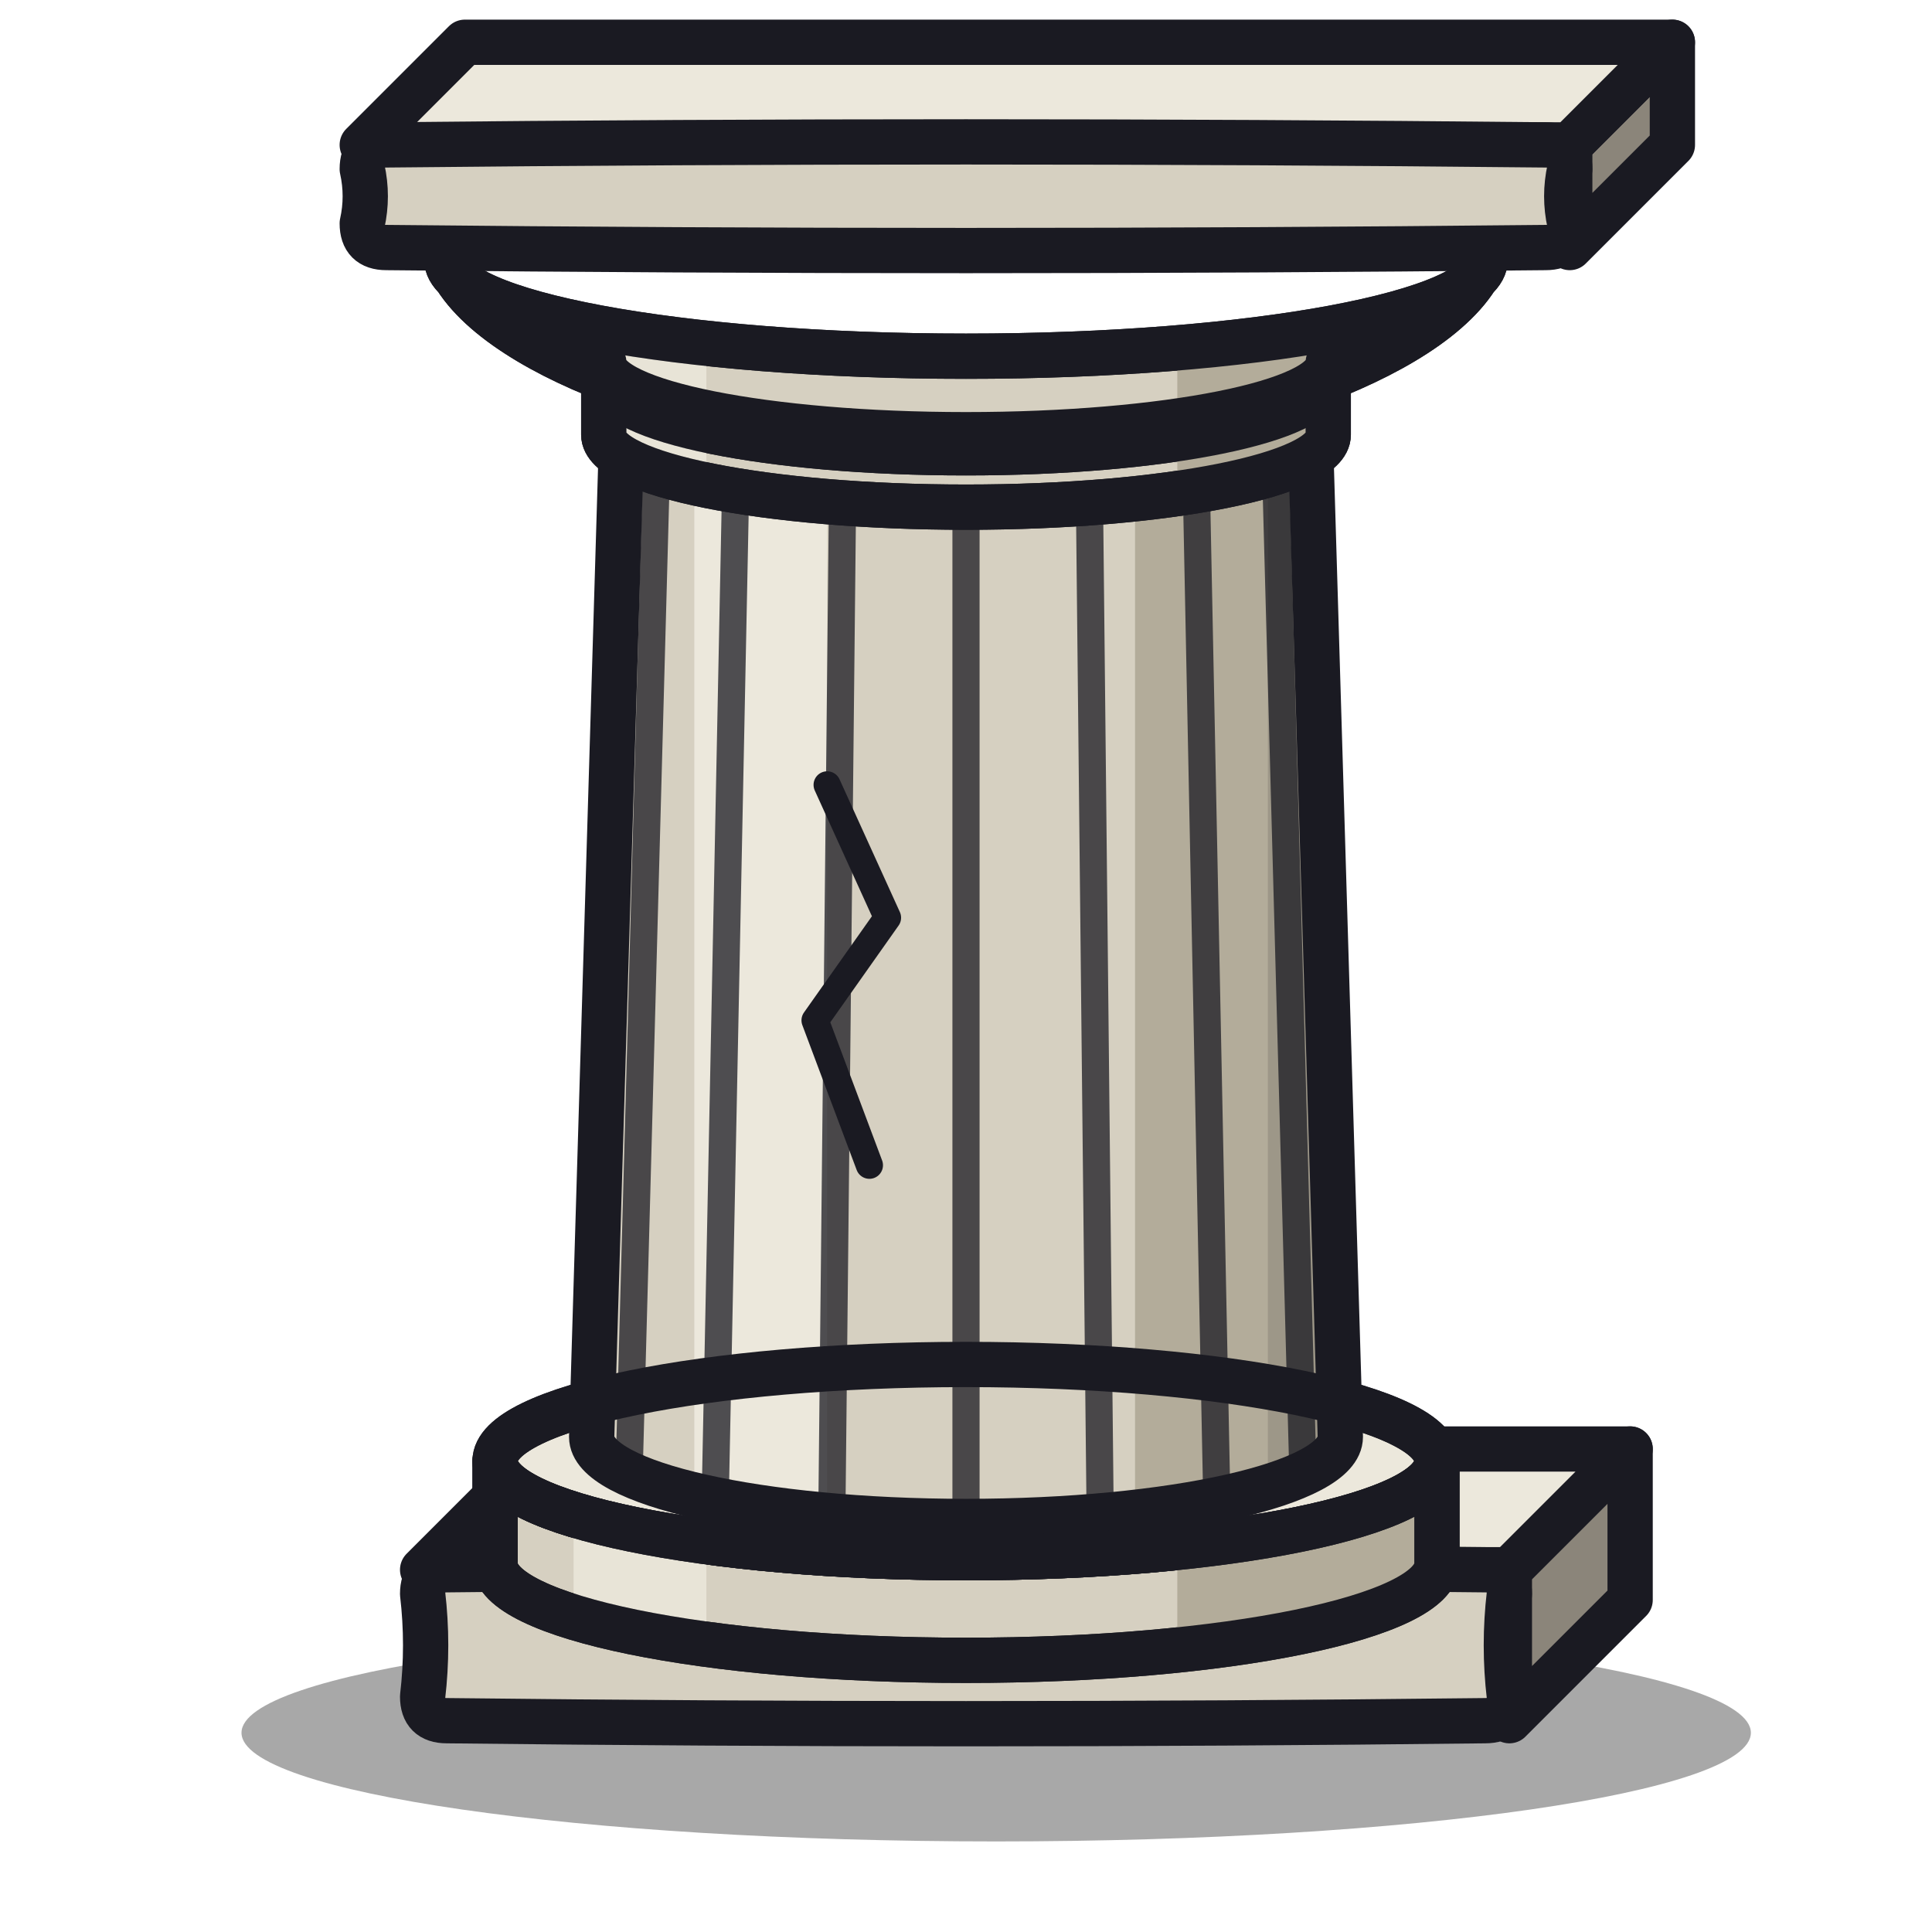
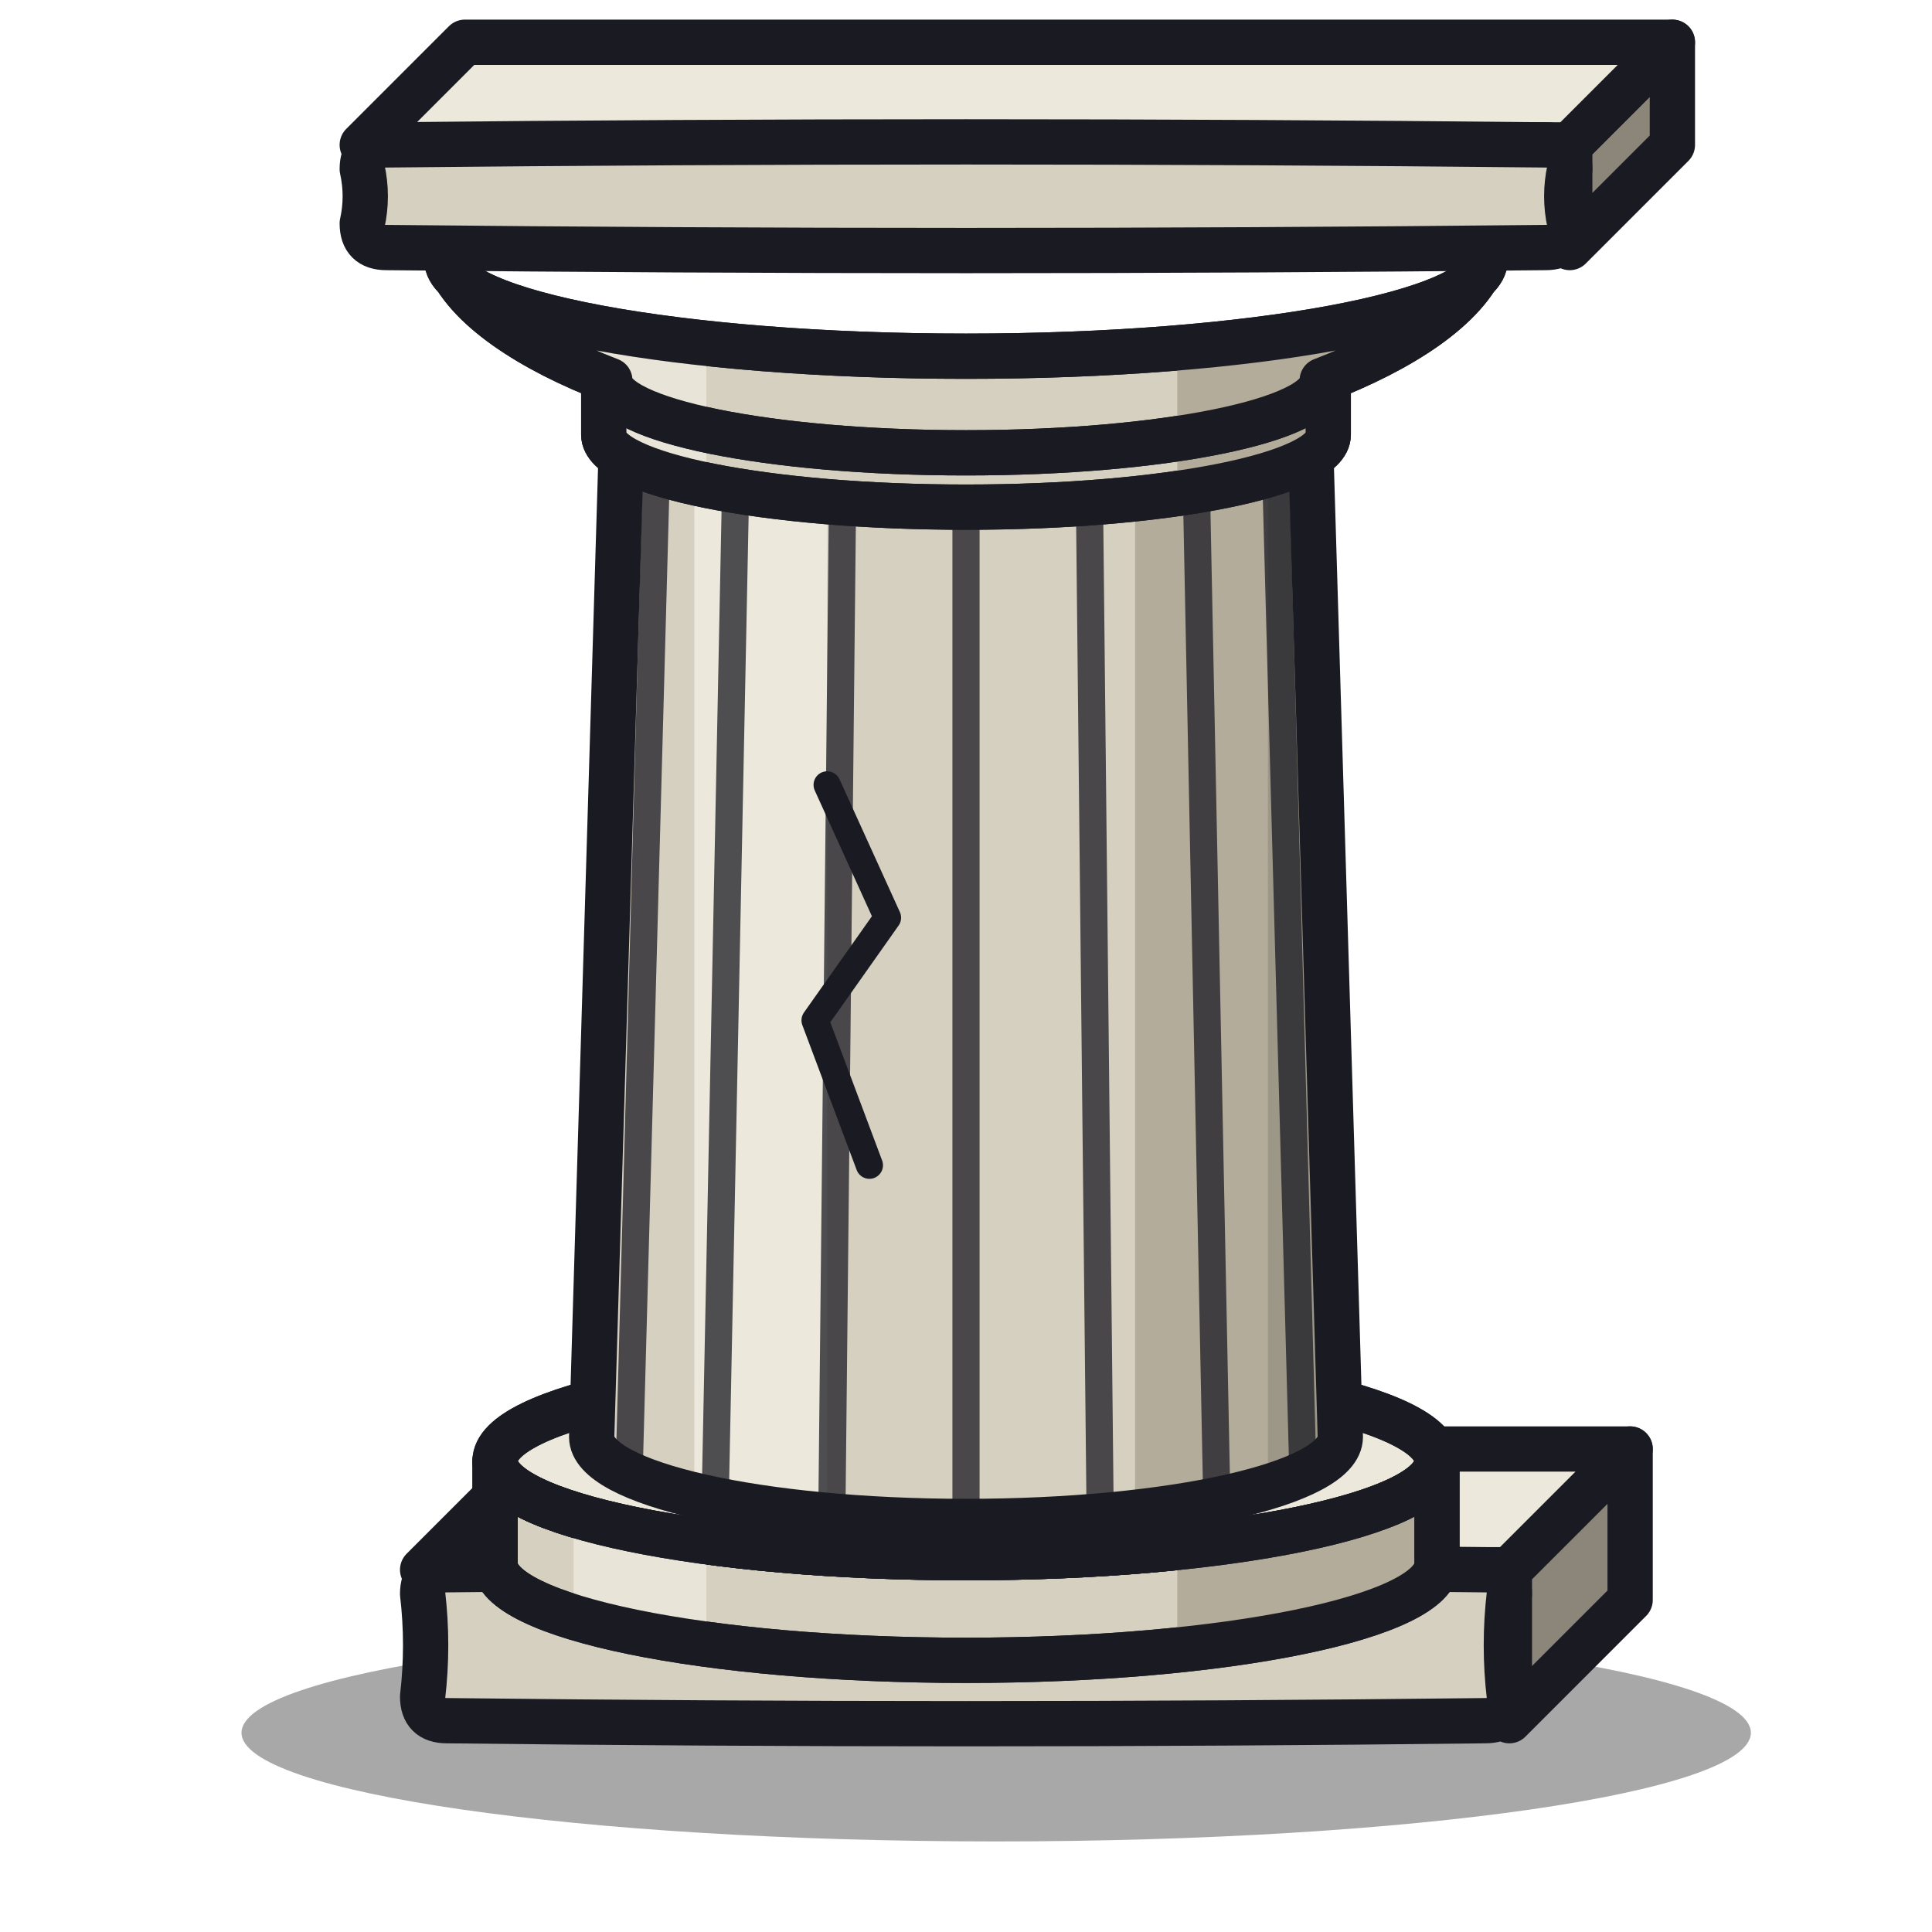
<svg xmlns="http://www.w3.org/2000/svg" viewBox="0 0 64 64" width="64" height="64">
  <g>
    <defs>
      <clipPath id="uR0s">
        <path d="M19.6 47.6L20.6 14.2H43.4L44.4 47.6A12.4 2.8 0 0 1 19.6 47.6Z" />
      </clipPath>
+       <clipPath id="uR0r">
+         <path d="M16.4 48.4V51.8A15.6 3.2 0 0 0 47.6 51.8V48.4A15.6 3.2 0 0 1 16.4 48.4Z" />
+       </clipPath>
+       <clipPath id="uR0n">
+         <path d="M20 12V14.4A12 2.4 0 0 0 44 14.4V12A12 2.4 0 0 1 20 12Z" />
+       </clipPath>
      <clipPath id="uR0b">
-         <path d="M16.4 48.4V51.8A15.6 3.2 0 0 0 47.6 51.8V48.4A15.6 3.2 0 0 1 16.4 48.4Z" />
        <path d="M20.2 12.6C17.6 11.6 15.4 10.2 14.8 8.6A17.2 3.2 0 0 0 49.2 8.6C48.6 10.2 46.4 11.6 43.8 12.6A11.8 2.4 0 0 1 20.2 12.6Z" />
-         <path d="M20 12V14.4A12 2.4 0 0 0 44 14.4V12A12 2.4 0 0 1 20 12Z" />
      </clipPath>
    </defs>
    <ellipse cx="33" cy="57.4" rx="25" ry="3.6" fill="#000" fill-opacity=".34" />
    <path d="M50 52L54 48V53L50 57Z" fill="#8b857a" stroke="#1A1A22" stroke-width="1.5" stroke-linejoin="round" stroke-linecap="round" />
    <path d="M14 52L18 48H54L50 52Z" fill="#ece8dc" stroke="#1A1A22" stroke-width="1.5" stroke-linejoin="round" stroke-linecap="round" />
    <path d="M14.8 52Q32 51.8 49.2 52Q50 52 50 52.8Q49.8 54.5 50 56.2Q50 57 49.2 57Q32 57.2 14.8 57Q14 57 14 56.2Q14.2 54.5 14 52.8Q14 52 14.8 52Z" fill="#d6d0c1" stroke="#1A1A22" stroke-width="1.5" stroke-linejoin="round" stroke-linecap="round" />
    <path d="M16.4 48.4V51.8A15.6 3.2 0 0 0 47.6 51.8V48.4A15.6 3.2 0 0 1 16.4 48.4Z" fill="#d6d0c1" stroke="#1A1A22" stroke-width="1.5" stroke-linejoin="round" stroke-linecap="round" />
    <ellipse cx="32" cy="48.4" rx="15.6" ry="3.2" fill="#ece8dc" stroke="#1A1A22" stroke-width="1.5" stroke-linejoin="round" stroke-linecap="round" />
+     <g clip-path="url(#uR0r)">
+       <path d="M19 0H23.4V60H19Z" fill="#ece8dc" fill-opacity=".8" />
+       <path d="M39 0H64V60H39Z" fill="#b3ac9a" />
+     </g>
+     <path d="M16.4 48.4V51.8A15.6 3.2 0 0 0 47.6 51.8V48.4A15.6 3.2 0 0 1 16.4 48.4Z" fill="none" stroke="#1A1A22" stroke-width="1.5" stroke-linejoin="round" stroke-linecap="round" />
+     <ellipse cx="32" cy="48.4" rx="15.6" ry="3.2" fill="none" stroke="#1A1A22" stroke-width="1.5" stroke-linejoin="round" stroke-linecap="round" />
    <path d="M19.6 47.6L20.6 14.2H43.4L44.4 47.6A12.4 2.8 0 0 1 19.6 47.6Z" fill="#d6d0c1" />
    <g clip-path="url(#uR0s)">
      <path d="M23 0H27.4V60H23Z" fill="#ece8dc" />
      <path d="M37.6 0H64V60H37.6Z" fill="#b3ac9a" />
      <path d="M42 0H64V60H42Z" fill="#8b857a" fill-opacity=".55" />
      <path d="M21.75 15.3L20.85 48.43M24.37 16.06L23.7 49.28M27.91 16.53L27.56 49.81M32 16.7L32 50M36.09 16.53L36.44 49.81M39.63 16.06L40.3 49.28M42.25 15.3L43.15 48.43" stroke="#1A1A22" stroke-width="0.9" stroke-linejoin="round" stroke-linecap="round" fill="none" stroke-opacity=".75" />
      <path d="M27.4 26L29.4 30.4L27 33.8L28.8 38.6" stroke="#1A1A22" stroke-width="0.9" stroke-linejoin="round" stroke-linecap="round" fill="none" />
    </g>
    <path d="M19.6 47.6L20.6 14.2H43.4L44.4 47.6A12.4 2.8 0 0 1 19.6 47.6Z" fill="none" stroke="#1A1A22" stroke-width="1.5" stroke-linejoin="round" stroke-linecap="round" />
-     <path d="M20 12V14.4A12 2.4 0 0 0 44 14.4V12A12 2.4 0 0 1 20 12Z" fill="#d6d0c1" stroke="#1A1A22" stroke-width="1.5" stroke-linejoin="round" stroke-linecap="round" />
-     <path d="M20.2 12.6C17.6 11.6 15.4 10.2 14.8 8.6A17.2 3.2 0 0 0 49.2 8.6C48.6 10.2 46.4 11.6 43.8 12.6A11.8 2.4 0 0 1 20.2 12.6Z" fill="#d6d0c1" stroke="#1A1A22" stroke-width="1.5" stroke-linejoin="round" stroke-linecap="round" />
-     <g clip-path="url(#uR0b)">
-       <path d="M19 0H23.4V60H19Z" fill="#ece8dc" fill-opacity=".8" />
-       <path d="M39 0H64V60H39Z" fill="#b3ac9a" />
+     <g>
+       <path d="M20 12V14.4A12 2.4 0 0 0 44 14.4V12A12 2.4 0 0 1 20 12Z" fill="#d6d0c1" stroke="#1A1A22" stroke-width="1.5" stroke-linejoin="round" stroke-linecap="round" />
+       <g clip-path="url(#uR0n)">
+         <path d="M19 0H23.4V60H19Z" fill="#ece8dc" fill-opacity=".8" />
+         <path d="M39 0H64V60H39Z" fill="#b3ac9a" />
+       </g>
+       <path d="M20 12V14.4A12 2.4 0 0 0 44 14.4V12A12 2.4 0 0 1 20 12Z" fill="none" stroke="#1A1A22" stroke-width="1.5" stroke-linejoin="round" stroke-linecap="round" />
    </g>
-     <path d="M16.4 48.4V51.8A15.6 3.2 0 0 0 47.6 51.8V48.4A15.6 3.2 0 0 1 16.4 48.4Z" fill="none" stroke="#1A1A22" stroke-width="1.5" stroke-linejoin="round" stroke-linecap="round" />
-     <ellipse cx="32" cy="48.4" rx="15.6" ry="3.2" fill="none" stroke="#1A1A22" stroke-width="1.5" stroke-linejoin="round" stroke-linecap="round" />
-     <path d="M20 12V14.4A12 2.4 0 0 0 44 14.4V12A12 2.4 0 0 1 20 12Z" fill="none" stroke="#1A1A22" stroke-width="1.5" stroke-linejoin="round" stroke-linecap="round" />
-     <path d="M20.2 12.6C17.6 11.6 15.4 10.2 14.8 8.6A17.2 3.2 0 0 0 49.2 8.6C48.6 10.2 46.4 11.6 43.8 12.6A11.8 2.4 0 0 1 20.2 12.6Z" fill="none" stroke="#1A1A22" stroke-width="1.5" stroke-linejoin="round" stroke-linecap="round" />
+     <g>
+       <path d="M20.2 12.6C17.6 11.6 15.4 10.2 14.8 8.6A17.2 3.2 0 0 0 49.2 8.6C48.6 10.2 46.4 11.6 43.8 12.6A11.8 2.4 0 0 1 20.2 12.6Z" fill="#d6d0c1" stroke="#1A1A22" stroke-width="1.5" stroke-linejoin="round" stroke-linecap="round" />
+       <g clip-path="url(#uR0b)">
+         <path d="M19 0H23.4V60H19Z" fill="#ece8dc" fill-opacity=".8" />
+         <path d="M39 0H64V60H39Z" fill="#b3ac9a" />
+       </g>
+       <path d="M20.2 12.6C17.6 11.6 15.4 10.2 14.8 8.6A17.2 3.2 0 0 0 49.2 8.6C48.6 10.2 46.4 11.6 43.8 12.6A11.8 2.4 0 0 1 20.2 12.6Z" fill="none" stroke="#1A1A22" stroke-width="1.5" stroke-linejoin="round" stroke-linecap="round" />
+     </g>
    <path d="M52 4.8L55.4 1.4V4.8L52 8.2Z" fill="#8b857a" stroke="#1A1A22" stroke-width="1.5" stroke-linejoin="round" stroke-linecap="round" />
    <path d="M12 4.8L15.4 1.4H55.4L52 4.8Z" fill="#ece8dc" stroke="#1A1A22" stroke-width="1.5" stroke-linejoin="round" stroke-linecap="round" />
    <path d="M12.8 4.8Q32 4.6 51.2 4.8Q52 4.8 52 5.6Q51.8 6.5 52 7.4Q52 8.2 51.2 8.2Q32 8.4 12.8 8.2Q12 8.2 12 7.4Q12.2 6.5 12 5.6Q12 4.8 12.8 4.8Z" fill="#d6d0c1" stroke="#1A1A22" stroke-width="1.5" stroke-linejoin="round" stroke-linecap="round" />
  </g>
</svg>
